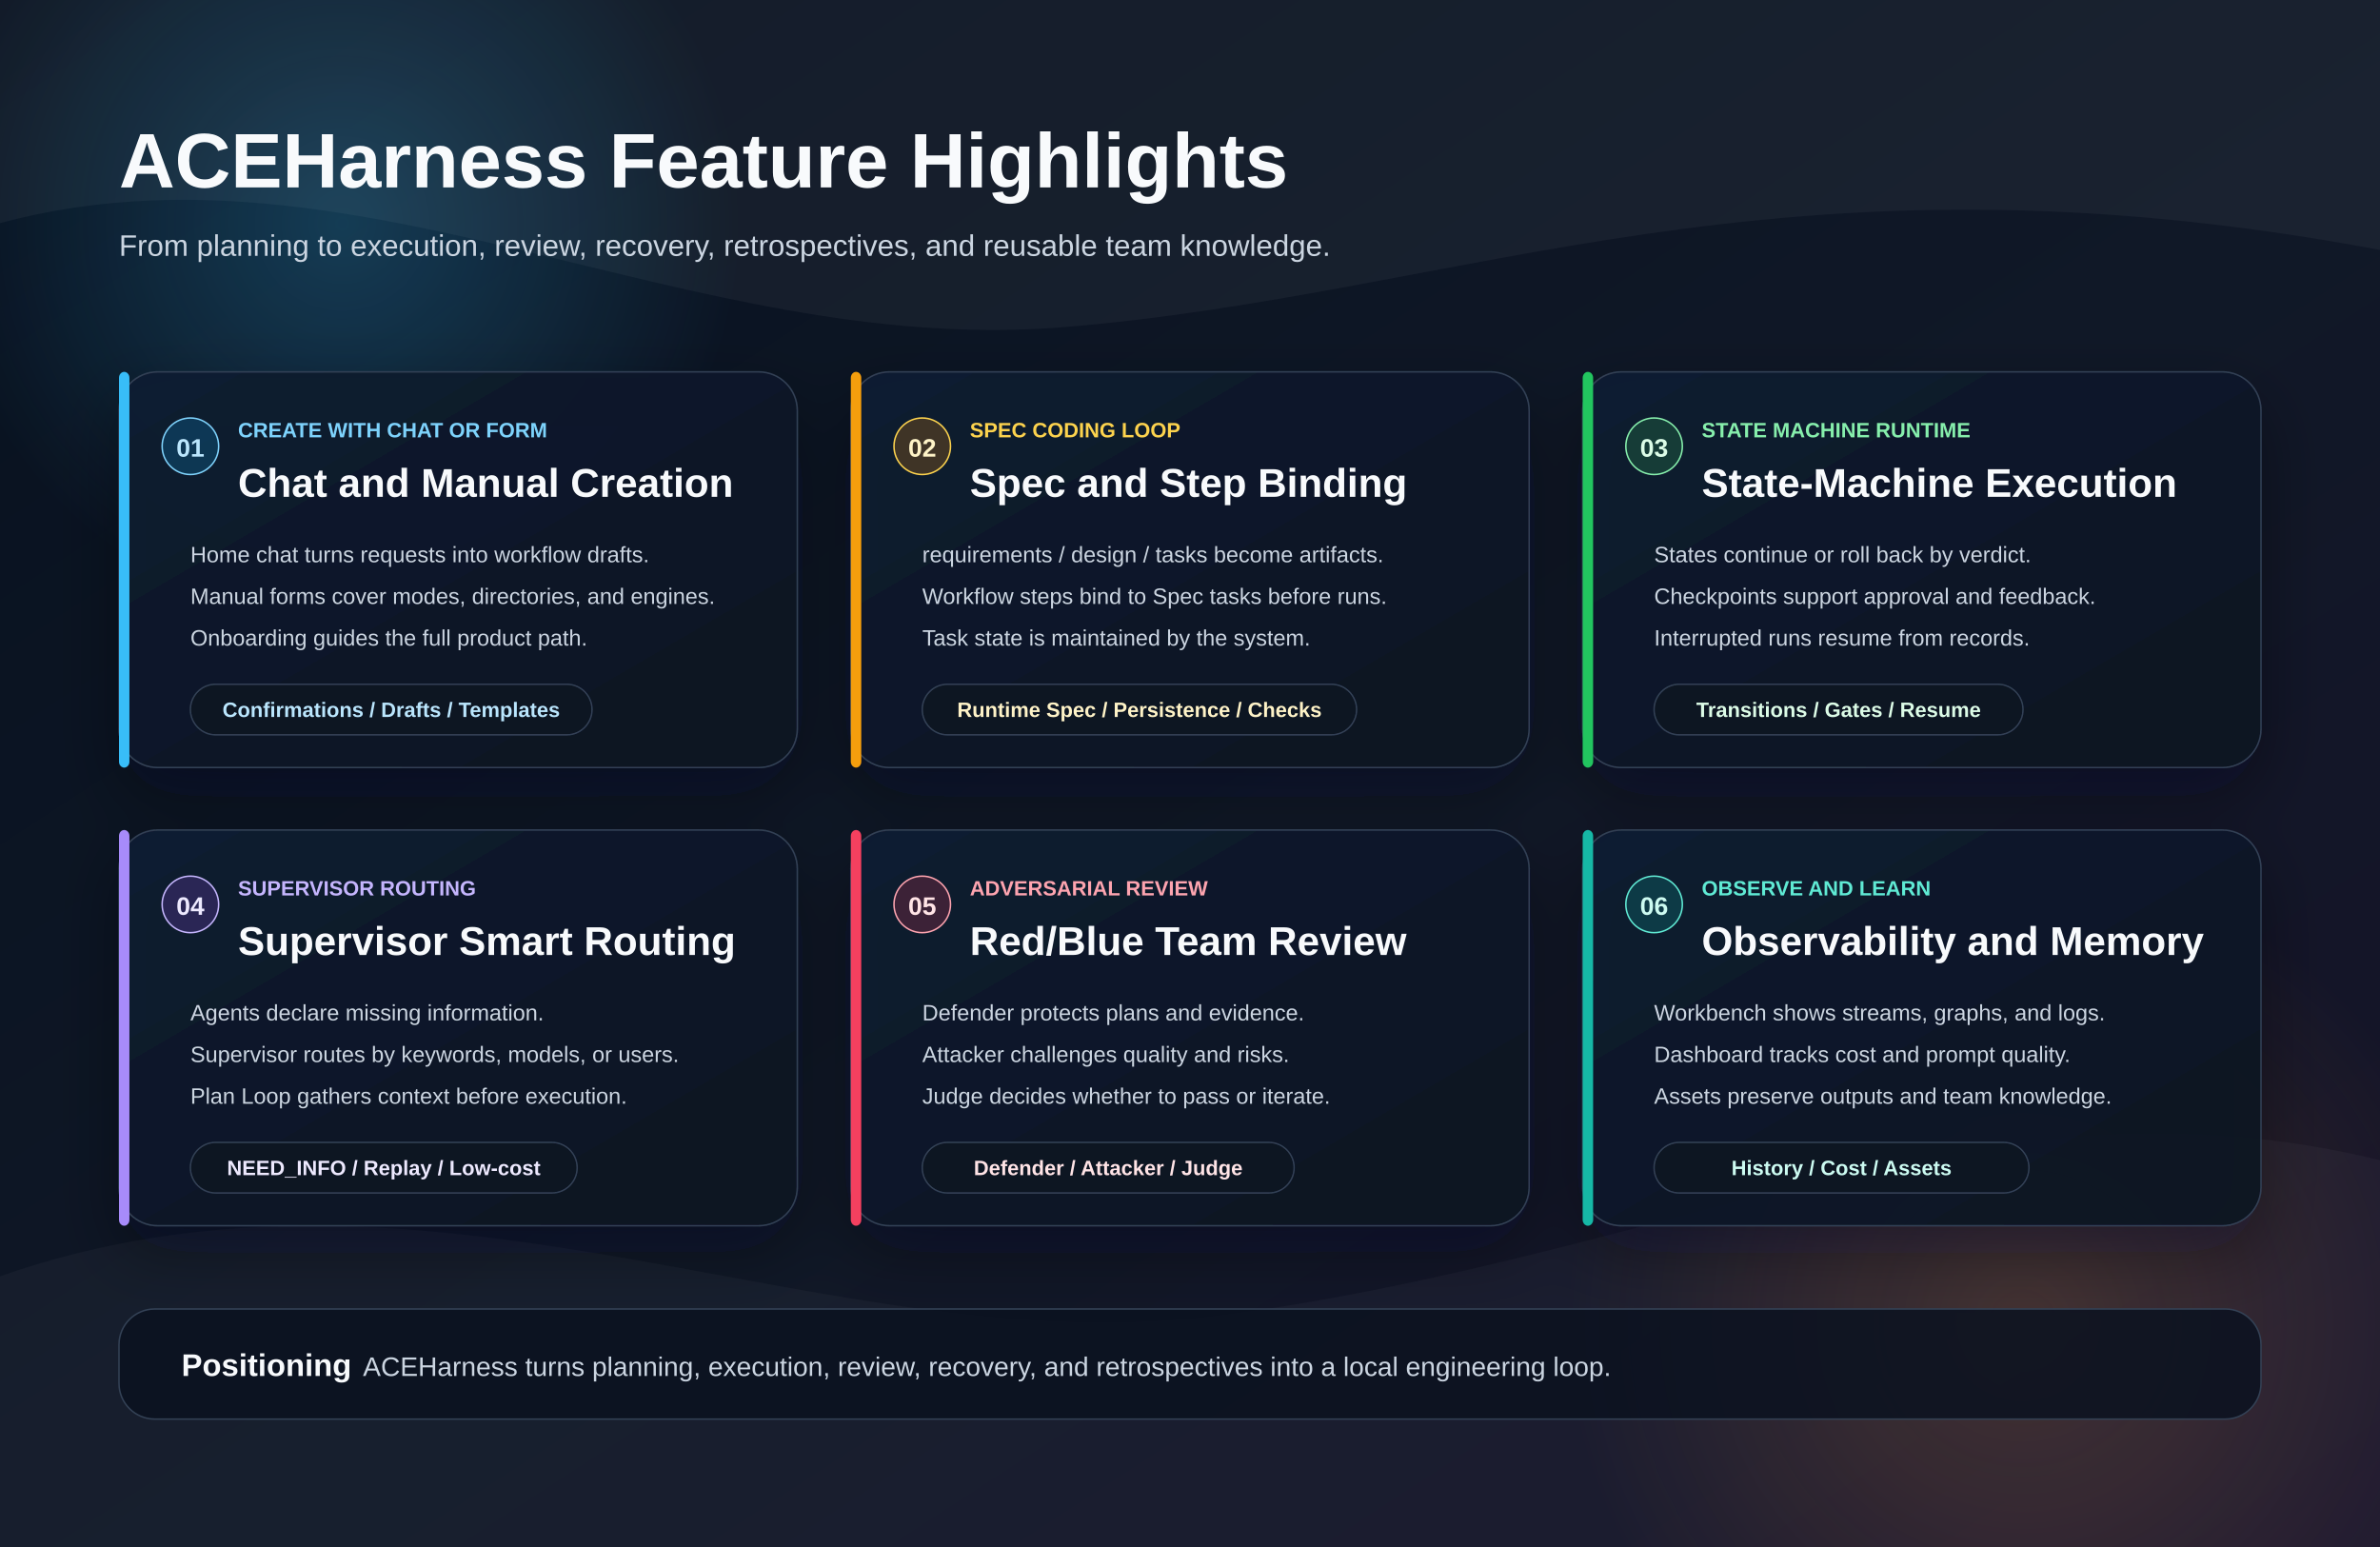
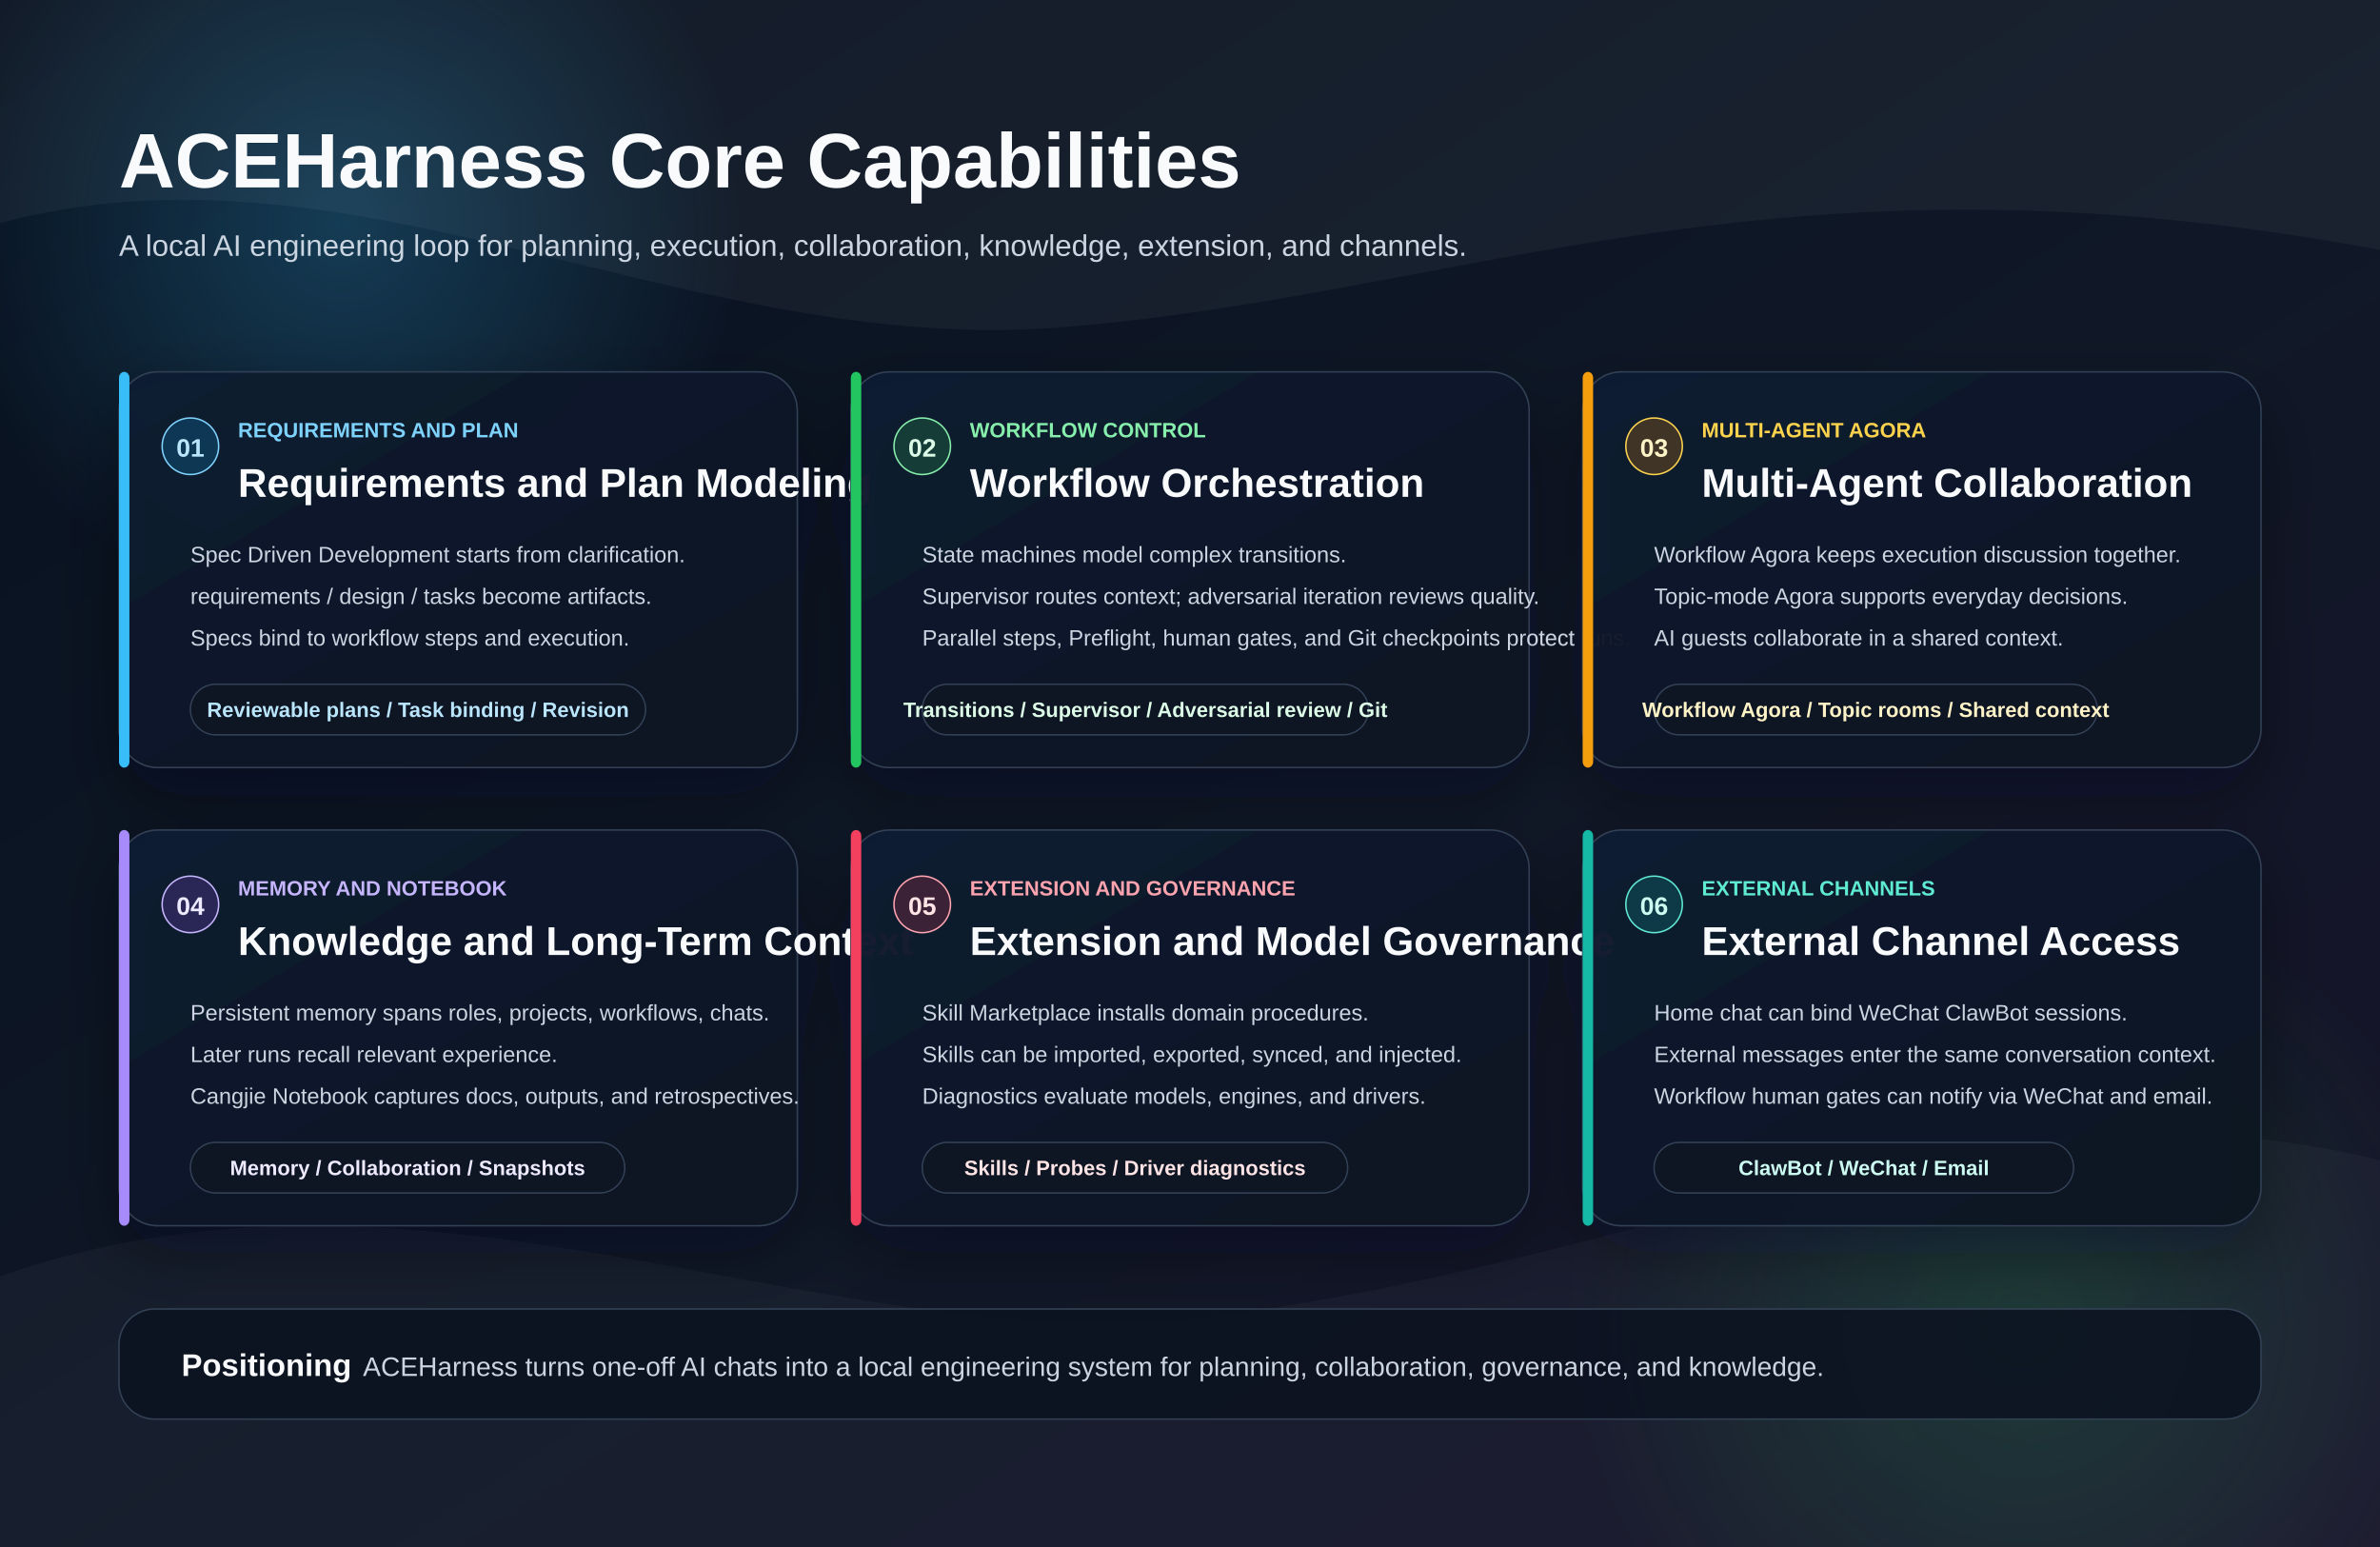
<svg xmlns="http://www.w3.org/2000/svg" viewBox="0 0 1600 1040" role="img" aria-labelledby="title desc">
  <defs>
    <linearGradient id="bg" x1="0" y1="0" x2="1" y2="1">
      <stop offset="0%" stop-color="#07111F" />
      <stop offset="55%" stop-color="#101827" />
      <stop offset="100%" stop-color="#171329" />
    </linearGradient>
    <linearGradient id="panel" x1="0" y1="0" x2="1" y2="1">
      <stop offset="0%" stop-color="#111C31" stop-opacity="0.98" />
      <stop offset="100%" stop-color="#0B1220" stop-opacity="0.98" />
    </linearGradient>
    <radialGradient id="glowBlue" cx="50%" cy="50%" r="50%">
      <stop offset="0%" stop-color="#38BDF8" stop-opacity="0.24" />
      <stop offset="100%" stop-color="#38BDF8" stop-opacity="0" />
    </radialGradient>
-     <radialGradient id="glowOrange" cx="50%" cy="50%" r="50%">
-       <stop offset="0%" stop-color="#FB923C" stop-opacity="0.18" />
-       <stop offset="100%" stop-color="#FB923C" stop-opacity="0" />
+     <radialGradient id="glowGreen" cx="50%" cy="50%" r="50%">
+       <stop offset="0%" stop-color="#22C55E" stop-opacity="0.18" />
+       <stop offset="100%" stop-color="#22C55E" stop-opacity="0" />
    </radialGradient>
    <filter id="shadow" x="-12%" y="-16%" width="124%" height="140%">
      <feDropShadow dx="0" dy="18" stdDeviation="22" flood-color="#020617" flood-opacity="0.38" />
    </filter>
    <style>
      .font { font-family: Arial, sans-serif; }
      .muted { fill: #CBD5E1; font-size: 15px; }
      .label { font-size: 14px; font-weight: 700; }
      .title { fill: #F8FAFC; font-size: 27px; font-weight: 700; }
      .chip { fill: #0B1220; stroke: #334155; stroke-width: 1; }
    </style>
  </defs>
  <rect width="1600" height="1040" fill="url(#bg)" />
  <circle cx="230" cy="150" r="270" fill="url(#glowBlue)" />
-   <circle cx="1360" cy="890" r="310" fill="url(#glowOrange)" />
+   <circle cx="1360" cy="890" r="310" fill="url(#glowGreen)" />
  <path d="M0 150C238 86 462 240 714 220C986 198 1194 92 1600 168V0H0Z" fill="#FFFFFF" fill-opacity="0.045" />
  <path d="M0 858C292 756 560 920 824 884C1134 842 1340 716 1600 780V1040H0Z" fill="#FFFFFF" fill-opacity="0.035" />
  <g class="font">
-     <text x="80" y="126" fill="#F8FAFC" font-size="52" font-weight="800">ACEHarness Feature Highlights</text>
-     <text x="80" y="172" fill="#CBD5E1" font-size="20">From planning to execution, review, recovery, retrospectives, and reusable team knowledge.</text>
+     <text x="80" y="126" fill="#F8FAFC" font-size="52" font-weight="800">ACEHarness Core Capabilities</text>
+     <text x="80" y="172" fill="#CBD5E1" font-size="20">A local AI engineering loop for planning, execution, collaboration, knowledge, extension, and channels.</text>
  </g>
  <g class="font" filter="url(#shadow)">
    <rect x="80" y="250" width="456" height="266" rx="26" fill="url(#panel)" stroke="#334155" />
    <rect x="80" y="250" width="7" height="266" rx="4" fill="#38BDF8" />
    <circle cx="128" cy="300" r="19" fill="#0EA5E9" fill-opacity="0.20" stroke="#7DD3FC" />
    <text x="128" y="307" text-anchor="middle" fill="#BAE6FD" font-size="17" font-weight="700">01</text>
-     <text x="160" y="294" fill="#7DD3FC" class="label">CREATE WITH CHAT OR FORM</text>
-     <text x="160" y="334" class="title">Chat and Manual Creation</text>
+     <text x="160" y="294" fill="#7DD3FC" class="label">REQUIREMENTS AND PLAN</text>
+     <text x="160" y="334" class="title">Requirements and Plan Modeling</text>
    <text x="128" y="378" class="muted">
-       <tspan x="128" dy="0">Home chat turns requests into workflow drafts.</tspan>
-       <tspan x="128" dy="28">Manual forms cover modes, directories, and engines.</tspan>
-       <tspan x="128" dy="28">Onboarding guides the full product path.</tspan>
+       <tspan x="128" dy="0">Spec Driven Development starts from clarification.</tspan>
+       <tspan x="128" dy="28">requirements / design / tasks become artifacts.</tspan>
+       <tspan x="128" dy="28">Specs bind to workflow steps and execution.</tspan>
    </text>
-     <rect x="128" y="460" width="270" height="34" rx="17" class="chip" />
-     <text x="263" y="482" text-anchor="middle" fill="#BAE6FD" font-size="14" font-weight="700">Confirmations / Drafts / Templates</text>
+     <rect x="128" y="460" width="306" height="34" rx="17" class="chip" />
+     <text x="281" y="482" text-anchor="middle" fill="#BAE6FD" font-size="14" font-weight="700">Reviewable plans / Task binding / Revision</text>
    <rect x="572" y="250" width="456" height="266" rx="26" fill="url(#panel)" stroke="#334155" />
-     <rect x="572" y="250" width="7" height="266" rx="4" fill="#F59E0B" />
-     <circle cx="620" cy="300" r="19" fill="#F59E0B" fill-opacity="0.20" stroke="#FCD34D" />
-     <text x="620" y="307" text-anchor="middle" fill="#FEF3C7" font-size="17" font-weight="700">02</text>
-     <text x="652" y="294" fill="#FCD34D" class="label">SPEC CODING LOOP</text>
-     <text x="652" y="334" class="title">Spec and Step Binding</text>
+     <rect x="572" y="250" width="7" height="266" rx="4" fill="#22C55E" />
+     <circle cx="620" cy="300" r="19" fill="#22C55E" fill-opacity="0.20" stroke="#86EFAC" />
+     <text x="620" y="307" text-anchor="middle" fill="#DCFCE7" font-size="17" font-weight="700">02</text>
+     <text x="652" y="294" fill="#86EFAC" class="label">WORKFLOW CONTROL</text>
+     <text x="652" y="334" class="title">Workflow Orchestration</text>
    <text x="620" y="378" class="muted">
-       <tspan x="620" dy="0">requirements / design / tasks become artifacts.</tspan>
-       <tspan x="620" dy="28">Workflow steps bind to Spec tasks before runs.</tspan>
-       <tspan x="620" dy="28">Task state is maintained by the system.</tspan>
+       <tspan x="620" dy="0">State machines model complex transitions.</tspan>
+       <tspan x="620" dy="28">Supervisor routes context; adversarial iteration reviews quality.</tspan>
+       <tspan x="620" dy="28">Parallel steps, Preflight, human gates, and Git checkpoints protect runs.</tspan>
    </text>
-     <rect x="620" y="460" width="292" height="34" rx="17" class="chip" />
-     <text x="766" y="482" text-anchor="middle" fill="#FEF3C7" font-size="14" font-weight="700">Runtime Spec / Persistence / Checks</text>
+     <rect x="620" y="460" width="300" height="34" rx="17" class="chip" />
+     <text x="770" y="482" text-anchor="middle" fill="#DCFCE7" font-size="14" font-weight="700">Transitions / Supervisor / Adversarial review / Git</text>
    <rect x="1064" y="250" width="456" height="266" rx="26" fill="url(#panel)" stroke="#334155" />
-     <rect x="1064" y="250" width="7" height="266" rx="4" fill="#22C55E" />
-     <circle cx="1112" cy="300" r="19" fill="#22C55E" fill-opacity="0.20" stroke="#86EFAC" />
-     <text x="1112" y="307" text-anchor="middle" fill="#DCFCE7" font-size="17" font-weight="700">03</text>
-     <text x="1144" y="294" fill="#86EFAC" class="label">STATE MACHINE RUNTIME</text>
-     <text x="1144" y="334" class="title">State-Machine Execution</text>
+     <rect x="1064" y="250" width="7" height="266" rx="4" fill="#F59E0B" />
+     <circle cx="1112" cy="300" r="19" fill="#F59E0B" fill-opacity="0.20" stroke="#FCD34D" />
+     <text x="1112" y="307" text-anchor="middle" fill="#FEF3C7" font-size="17" font-weight="700">03</text>
+     <text x="1144" y="294" fill="#FCD34D" class="label">MULTI-AGENT AGORA</text>
+     <text x="1144" y="334" class="title">Multi-Agent Collaboration</text>
    <text x="1112" y="378" class="muted">
-       <tspan x="1112" dy="0">States continue or roll back by verdict.</tspan>
-       <tspan x="1112" dy="28">Checkpoints support approval and feedback.</tspan>
-       <tspan x="1112" dy="28">Interrupted runs resume from records.</tspan>
+       <tspan x="1112" dy="0">Workflow Agora keeps execution discussion together.</tspan>
+       <tspan x="1112" dy="28">Topic-mode Agora supports everyday decisions.</tspan>
+       <tspan x="1112" dy="28">AI guests collaborate in a shared context.</tspan>
    </text>
-     <rect x="1112" y="460" width="248" height="34" rx="17" class="chip" />
-     <text x="1236" y="482" text-anchor="middle" fill="#DCFCE7" font-size="14" font-weight="700">Transitions / Gates / Resume</text>
+     <rect x="1112" y="460" width="298" height="34" rx="17" class="chip" />
+     <text x="1261" y="482" text-anchor="middle" fill="#FEF3C7" font-size="14" font-weight="700">Workflow Agora / Topic rooms / Shared context</text>
    <rect x="80" y="558" width="456" height="266" rx="26" fill="url(#panel)" stroke="#334155" />
    <rect x="80" y="558" width="7" height="266" rx="4" fill="#A78BFA" />
    <circle cx="128" cy="608" r="19" fill="#8B5CF6" fill-opacity="0.20" stroke="#C4B5FD" />
    <text x="128" y="615" text-anchor="middle" fill="#EDE9FE" font-size="17" font-weight="700">04</text>
-     <text x="160" y="602" fill="#C4B5FD" class="label">SUPERVISOR ROUTING</text>
-     <text x="160" y="642" class="title">Supervisor Smart Routing</text>
+     <text x="160" y="602" fill="#C4B5FD" class="label">MEMORY AND NOTEBOOK</text>
+     <text x="160" y="642" class="title">Knowledge and Long-Term Context</text>
    <text x="128" y="686" class="muted">
-       <tspan x="128" dy="0">Agents declare missing information.</tspan>
-       <tspan x="128" dy="28">Supervisor routes by keywords, models, or users.</tspan>
-       <tspan x="128" dy="28">Plan Loop gathers context before execution.</tspan>
+       <tspan x="128" dy="0">Persistent memory spans roles, projects, workflows, chats.</tspan>
+       <tspan x="128" dy="28">Later runs recall relevant experience.</tspan>
+       <tspan x="128" dy="28">Cangjie Notebook captures docs, outputs, and retrospectives.</tspan>
    </text>
-     <rect x="128" y="768" width="260" height="34" rx="17" class="chip" />
-     <text x="258" y="790" text-anchor="middle" fill="#EDE9FE" font-size="14" font-weight="700">NEED_INFO / Replay / Low-cost</text>
+     <rect x="128" y="768" width="292" height="34" rx="17" class="chip" />
+     <text x="274" y="790" text-anchor="middle" fill="#EDE9FE" font-size="14" font-weight="700">Memory / Collaboration / Snapshots</text>
    <rect x="572" y="558" width="456" height="266" rx="26" fill="url(#panel)" stroke="#334155" />
    <rect x="572" y="558" width="7" height="266" rx="4" fill="#F43F5E" />
    <circle cx="620" cy="608" r="19" fill="#F43F5E" fill-opacity="0.20" stroke="#FDA4AF" />
    <text x="620" y="615" text-anchor="middle" fill="#FFE4E6" font-size="17" font-weight="700">05</text>
-     <text x="652" y="602" fill="#FDA4AF" class="label">ADVERSARIAL REVIEW</text>
-     <text x="652" y="642" class="title">Red/Blue Team Review</text>
+     <text x="652" y="602" fill="#FDA4AF" class="label">EXTENSION AND GOVERNANCE</text>
+     <text x="652" y="642" class="title">Extension and Model Governance</text>
    <text x="620" y="686" class="muted">
-       <tspan x="620" dy="0">Defender protects plans and evidence.</tspan>
-       <tspan x="620" dy="28">Attacker challenges quality and risks.</tspan>
-       <tspan x="620" dy="28">Judge decides whether to pass or iterate.</tspan>
+       <tspan x="620" dy="0">Skill Marketplace installs domain procedures.</tspan>
+       <tspan x="620" dy="28">Skills can be imported, exported, synced, and injected.</tspan>
+       <tspan x="620" dy="28">Diagnostics evaluate models, engines, and drivers.</tspan>
    </text>
-     <rect x="620" y="768" width="250" height="34" rx="17" class="chip" />
-     <text x="745" y="790" text-anchor="middle" fill="#FFE4E6" font-size="14" font-weight="700">Defender / Attacker / Judge</text>
+     <rect x="620" y="768" width="286" height="34" rx="17" class="chip" />
+     <text x="763" y="790" text-anchor="middle" fill="#FFE4E6" font-size="14" font-weight="700">Skills / Probes / Driver diagnostics</text>
    <rect x="1064" y="558" width="456" height="266" rx="26" fill="url(#panel)" stroke="#334155" />
    <rect x="1064" y="558" width="7" height="266" rx="4" fill="#14B8A6" />
    <circle cx="1112" cy="608" r="19" fill="#14B8A6" fill-opacity="0.20" stroke="#5EEAD4" />
    <text x="1112" y="615" text-anchor="middle" fill="#CCFBF1" font-size="17" font-weight="700">06</text>
-     <text x="1144" y="602" fill="#5EEAD4" class="label">OBSERVE AND LEARN</text>
-     <text x="1144" y="642" class="title">Observability and Memory</text>
+     <text x="1144" y="602" fill="#5EEAD4" class="label">EXTERNAL CHANNELS</text>
+     <text x="1144" y="642" class="title">External Channel Access</text>
    <text x="1112" y="686" class="muted">
-       <tspan x="1112" dy="0">Workbench shows streams, graphs, and logs.</tspan>
-       <tspan x="1112" dy="28">Dashboard tracks cost and prompt quality.</tspan>
-       <tspan x="1112" dy="28">Assets preserve outputs and team knowledge.</tspan>
+       <tspan x="1112" dy="0">Home chat can bind WeChat ClawBot sessions.</tspan>
+       <tspan x="1112" dy="28">External messages enter the same conversation context.</tspan>
+       <tspan x="1112" dy="28">Workflow human gates can notify via WeChat and email.</tspan>
    </text>
-     <rect x="1112" y="768" width="252" height="34" rx="17" class="chip" />
-     <text x="1238" y="790" text-anchor="middle" fill="#CCFBF1" font-size="14" font-weight="700">History / Cost / Assets</text>
+     <rect x="1112" y="768" width="282" height="34" rx="17" class="chip" />
+     <text x="1253" y="790" text-anchor="middle" fill="#CCFBF1" font-size="14" font-weight="700">ClawBot / WeChat / Email</text>
  </g>
  <g class="font">
    <rect x="80" y="880" width="1440" height="74" rx="24" fill="#0B1220" fill-opacity="0.86" stroke="#334155" />
    <text x="122" y="925" fill="#F8FAFC" font-size="21" font-weight="700">Positioning</text>
-     <text x="244" y="925" fill="#CBD5E1" font-size="18">ACEHarness turns planning, execution, review, recovery, and retrospectives into a local engineering loop.</text>
+     <text x="244" y="925" fill="#CBD5E1" font-size="18">ACEHarness turns one-off AI chats into a local engineering system for planning, collaboration, governance, and knowledge.</text>
  </g>
</svg>
